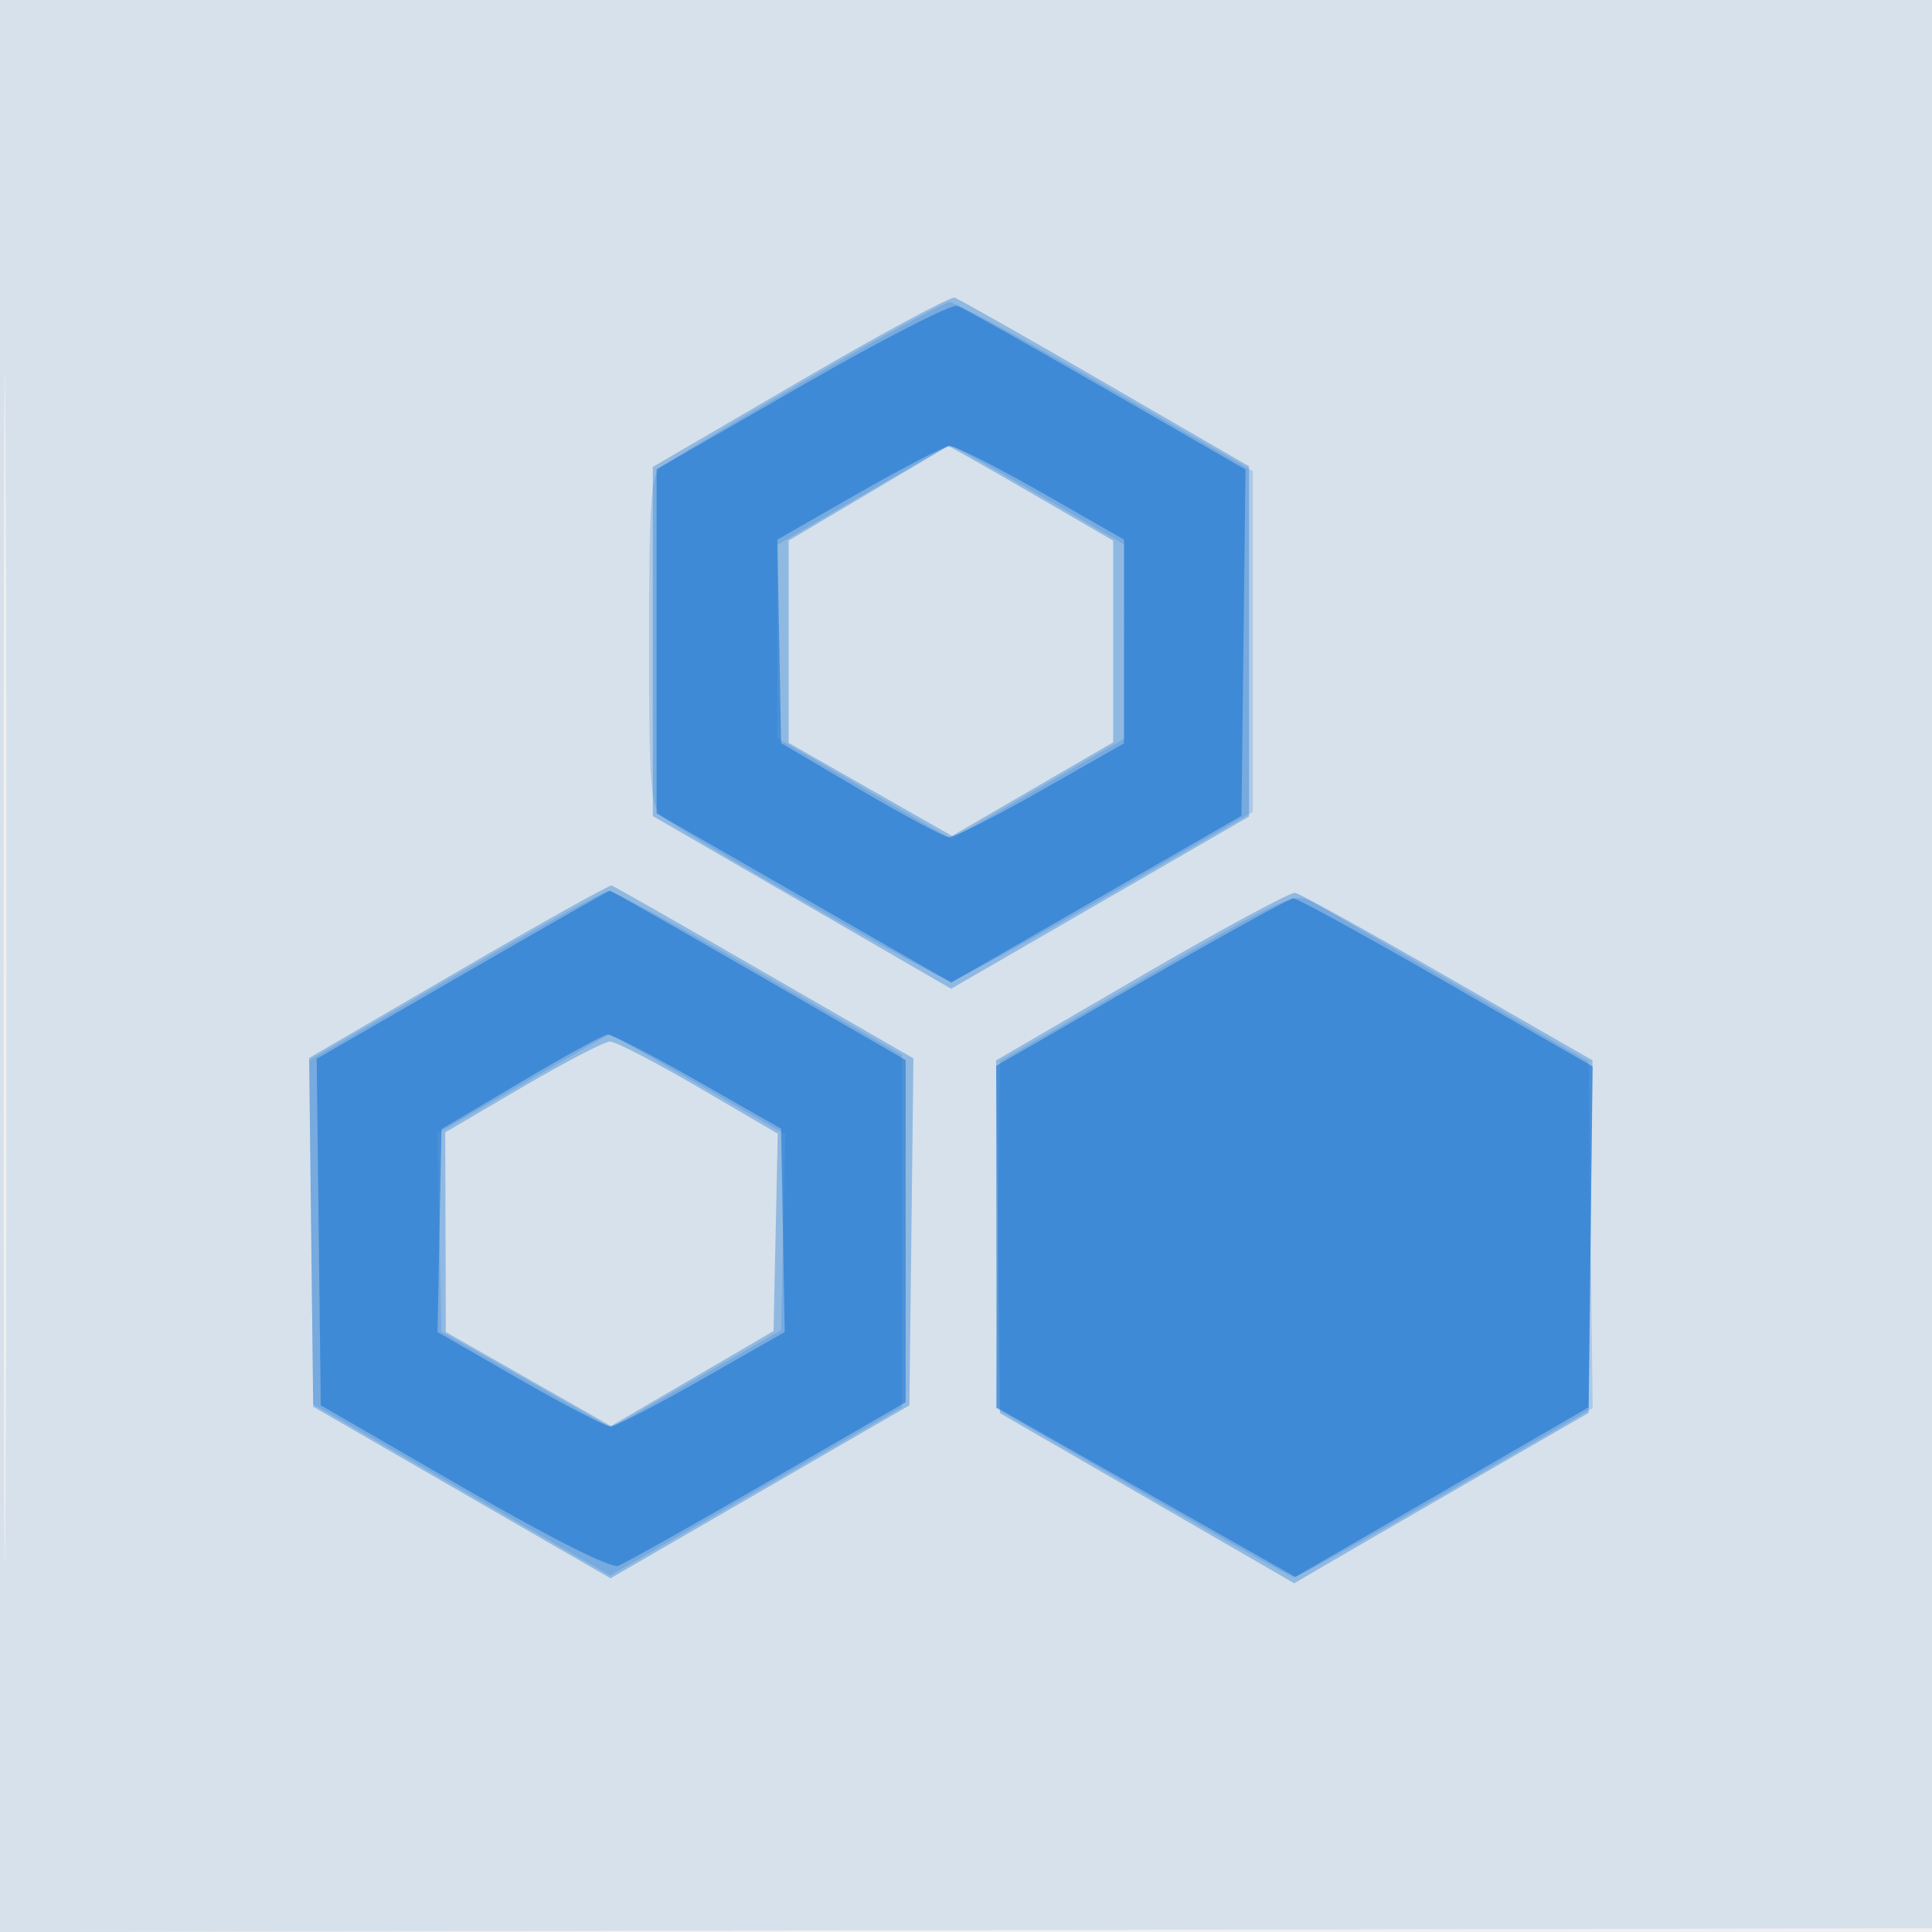
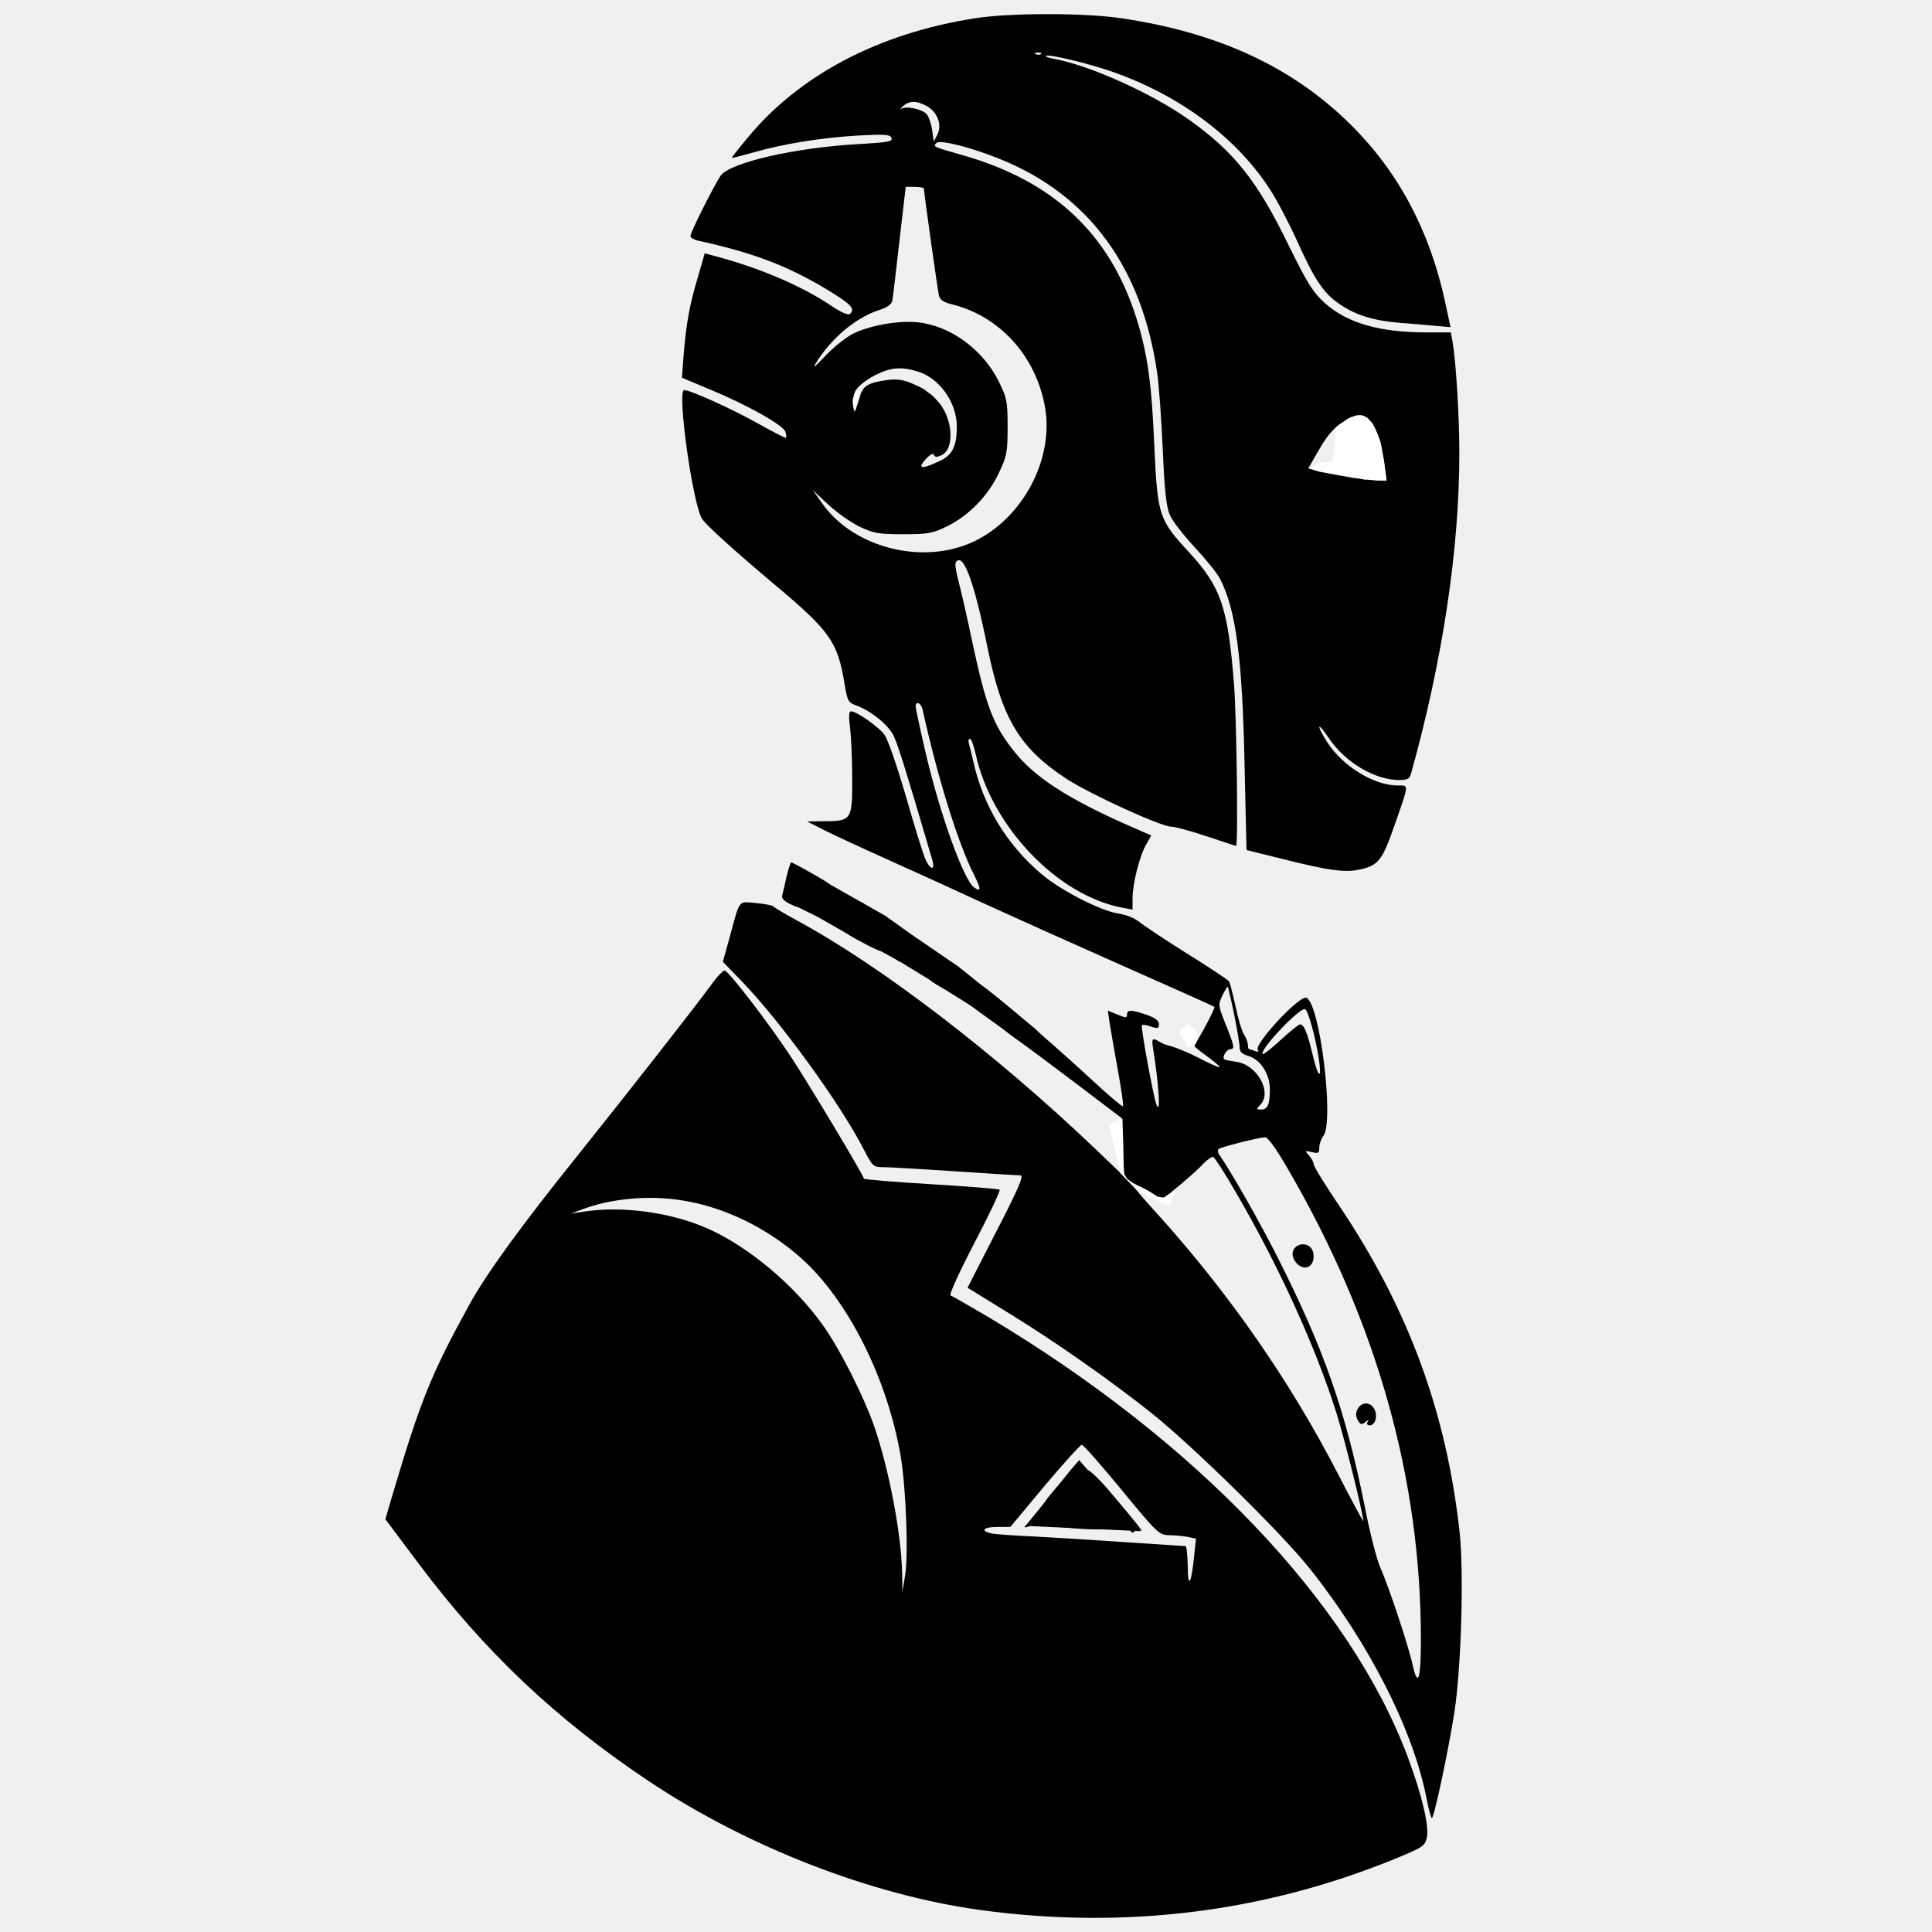
- <svg xmlns="http://www.w3.org/2000/svg" width="256" height="256">
-   <path fill="#1976D2" fill-opacity=".118" fill-rule="evenodd" d="M0 128.004v128.004l128.25-.254 128.25-.254.254-127.75L257.008 0H0zm.485.496c0 70.4.119 99.053.265 63.672s.146-92.98 0-128S.485 58.1.485 128.5" />
-   <path fill="#1976D2" fill-opacity=".369" fill-rule="evenodd" d="M106 50.494 86.5 61.868v46.264l19.763 11.444 19.762 11.443 19.738-11.408 19.737-11.408V61.785l-19-11.009c-10.45-6.054-19.45-11.154-20-11.332s-9.775 4.794-20.5 11.05m9 14.92-10.5 6.216v26.807l10.821 6.163 10.821 6.163 10.679-6.201 10.679-6.201V71.639l-10.883-6.319c-5.985-3.476-10.935-6.275-11-6.221s-4.842 2.896-10.617 6.315m-54.268 63.263-19.768 11.507.268 23.106.268 23.106 19.697 11.368 19.698 11.368 19.802-11.457 19.803-11.457.268-22.987.268-22.987-19.721-11.372c-10.846-6.255-19.967-11.446-20.268-11.537-.301-.09-9.443 5.013-20.315 11.342m90.513.624L131.99 140.5l.255 23.377.255 23.377 19.497 11.27 19.497 11.271 4.003-2.345c2.202-1.289 10.978-6.37 19.503-11.29l15.5-8.946.256-23.357.256-23.357-19.148-11c-10.531-6.05-19.646-11.09-20.256-11.199s-9.773 4.841-20.363 11M69.25 144.033 59 150.045l.036 13.228.037 13.227 10.937 6.23 10.938 6.229 10.776-6.294 10.776-6.294.278-13.077.279-13.077-10.451-6.109c-5.748-3.359-11.048-6.104-11.778-6.098-.731.005-5.94 2.716-11.578 6.023" />
-   <path fill="#1976D2" fill-opacity=".211" fill-rule="evenodd" d="M106.8 50.385c-9.735 5.658-18.397 10.866-19.25 11.573-1.313 1.09-1.55 4.608-1.55 23.009 0 19.455.183 21.878 1.75 23.212C90.375 110.412 124.706 130 125.995 130c.614 0 9.866-5.045 20.561-11.21L166 107.58V62.42l-19.444-11.21c-10.695-6.165-20.032-11.188-20.75-11.161-.719.028-9.271 4.679-19.006 10.336m7.45 15.244L103 72.208v25.593l11.518 6.688 11.519 6.689 11.481-6.667L149 97.843V72.157l-11.328-6.579c-6.231-3.618-11.518-6.567-11.75-6.553-.232.013-5.484 2.985-11.672 6.604m-54.018 63.677-19.268 11.191.268 22.789.268 22.79 19.675 11.35 19.674 11.349 19.326-11.147 19.325-11.147v-46.687l-18.859-10.897c-10.373-5.993-19.373-10.871-20-10.839-.628.031-9.812 5.093-20.409 11.248m91.711.073L132.5 140.61l-.268 22.993-.268 22.992 19.406 11.203C162.043 203.959 171.102 209 171.5 209s9.457-5.041 20.13-11.202l19.406-11.203-.268-22.953-.268-22.954-17-9.878c-9.35-5.433-18.15-10.505-19.557-11.27-2.435-1.325-3.476-.86-22 9.839m-82.721 14.274-11.279 6.549.279 13.125.278 13.126 11.226 6.372 11.226 6.372 11.274-6.475 11.274-6.475.278-12.964.278-12.965-11.539-6.659c-6.346-3.662-11.646-6.636-11.778-6.607s-5.314 2.999-11.517 6.601" />
-   <path fill="#1976D2" fill-opacity=".598" fill-rule="evenodd" d="M106.25 51.095 87 62.18v45.596l19.525 11.213 19.524 11.212 19.226-11.048 19.225-11.049.268-22.946.268-22.946-18.392-10.589c-10.116-5.824-19.011-10.819-19.768-11.101-.757-.281-10.038 4.477-20.626 10.573m7.503 14.253L103.007 71.5l.246 13.483.247 13.483 10.5 6.188c5.775 3.403 11.058 6.223 11.74 6.267.683.043 6.179-2.733 12.214-6.171l10.973-6.25.005-13.5.005-13.5-10.926-6.25c-6.009-3.437-11.508-6.206-12.218-6.152s-6.129 2.866-12.04 6.25m-52.521 63.824-19.268 11.127.268 22.954.268 22.954 18.927 10.936c11.629 6.719 19.533 10.703 20.5 10.333.865-.331 9.786-5.342 19.823-11.136L120 185.806v-45.345l-19.453-11.23c-10.699-6.177-19.586-11.221-19.75-11.208-.163.012-8.968 5.029-19.565 11.149m90.018.965L132 141.229l.026 22.636.026 22.635 13.196 7.5c7.257 4.125 16.163 9.176 19.791 11.225l6.596 3.725 19.432-11.234 19.433-11.234.268-22.583.269-22.584-19.396-11.157c-10.667-6.137-19.788-11.148-20.268-11.136s-9.535 5.014-20.123 11.115M69 143.392l-10.5 6.233-.263 13.437-.264 13.438 10.854 6.25c5.969 3.438 11.395 6.25 12.056 6.25s6.128-2.812 12.15-6.25l10.947-6.25-.24-13.47-.24-13.47-11-6.273c-6.05-3.45-11.45-6.24-12-6.2-.55.039-5.725 2.877-11.5 6.305" />
+ <svg xmlns="http://www.w3.org/2000/svg" version="1.0" width="1024pt" height="1024pt" viewBox="0 0 1024 1024" preserveAspectRatio="xMidYMid" id="svg88">
+   <defs id="defs92" />
+   <g id="g1041" transform="matrix(1.455444,0,0,1.455444,-234.6008,-213.3714)">
+     <g transform="matrix(0.1,0,0,-0.1,25.62493,1035.652)" fill="#000000" stroke="none" id="g86">
+       <path id="path64" d="m 5170.382,8838.996 c -101.123,0 -201.379,-5 -263.379,-15 -350.991,-54 -643.01,-208.008 -831.006,-438.003 -31,-36.998 -56.001,-68.986 -56.001,-70.986 0,-1 35.005,7.995 78.003,19.995 110.998,32 248,53.992 382.998,61.992 96.998,5 116.996,4.006 120.996,-8.994 5,-13 -12.993,-16.002 -114.99,-22.002 -230.993,-12 -471.999,-67.005 -506.997,-115.005 -23,-33.998 -110.01,-205.99 -110.01,-219.99 0,-6 12.008,-13.007 28.008,-17.007 193.995,-42 322.003,-90 461.001,-172.998 94.998,-56.998 111.986,-74.003 92.988,-93.003 -7,-7 -30.995,3.006 -79.995,36.006 -104.998,68.998 -257.003,132.994 -412.998,173.994 l -37.002,10.005 -25.005,-86.997 c -30,-98.998 -42.99,-171.998 -51.987,-285.996 l -6.006,-80.01 105,-44.004 c 134.998,-55.998 264.007,-128.99 272.007,-152.988 3,-11 3.992,-21.002 1.992,-22.002 -1,-2 -46,20.997 -97.998,49.995 -90.998,52 -250.003,123.999 -273.003,123.999 -26.998,0 32.006,-421.995 66.006,-469.995 18,-24.998 112.004,-111.002 262.002,-236.997 203.993,-170.998 230.998,-210.009 255.996,-362.007 11,-63.998 13.004,-68.995 44.004,-79.995 51.998,-19 112.989,-68.005 133.989,-108.003 16,-32 45.004,-125.004 142.002,-454.995 11,-41 -8.997,-34.996 -26.997,7.002 -8,20 -40.005,121.991 -70.005,227.988 -31,104.998 -64.992,205.001 -76.992,221.001 -20,28.998 -102.007,86.001 -122.007,86.001 -8,0 -8.999,-17.999 -3.999,-56.997 4,-32 7.998,-115.001 7.998,-183.999 1,-152.998 -1.992,-158.994 -99.99,-158.994 l -63.999,-1.011 54.99,-27.993 c 30,-16 143.007,-68.001 250.005,-116.001 106.998,-47.998 262.006,-119.004 344.004,-157.002 82.998,-38 302.995,-137.007 489.99,-220.005 187.995,-82.998 342.004,-151.999 344.004,-153.999 5,-3 -58.998,-122.994 -67.998,-128.994 -5,-3 -11.996,-0.01 -15.996,5.991 -4,8 -3.001,9.01 3.999,5.01 7,-4 11.997,-5.007 11.997,-2.007 0,3 -8.997,10.011 -19.995,16.011 -17,9 -19.012,7.991 -12.012,-9.009 4,-11 33.01,-37.996 65.01,-60.996 32,-22.998 56.994,-43.996 53.994,-45.996 -2,-2 -39.994,14.998 -83.994,37.998 -44,22 -94.006,40.997 -111.006,41.997 -15.998,0 -28.001,4.002 -26.001,7.002 2,4 -3.001,9.993 -11.001,12.993 -13,5 -15.001,0 -11.001,-26.997 23,-141.998 29.012,-256.999 12.012,-206.001 -12,36 -57.002,280.996 -52.002,285.996 3,3 17.988,1.005 32.988,-4.995 24.998,-8 29.004,-7.004 29.004,8.994 0,13 -14.002,23.014 -45,34.014 -56,19 -71.001,18.996 -71.001,0.996 0,-13 -4.997,-13 -34.995,0 l -34.995,14.004 5.991,-42.012 c 4,-24 17,-101.002 30,-172.002 13,-70.998 21.999,-130.989 18.999,-133.989 -2,-3 -53.002,39.997 -112.002,94.995 -179.995,166.995 -441.998,386.999 -405,341.001 7,-9 9.01,-17.995 5.01,-19.995 -4,-3 -2.005,-3.007 4.995,-2.007 6,2 11.997,-0.995 11.997,-4.995 0,-5 -5.997,-12.004 -11.997,-14.004 -9,-4 -1.995,-14.999 18.003,-33.999 18,-15 31.004,-36 29.004,-45 -2,-12 17.991,-32.997 62.988,-64.995 37,-26 140.012,-103.008 230.01,-171.006 l 161.997,-123.003 v -101.997 -101.997 l -97.002,93.003 c -361.991,344.991 -780.005,666.006 -1087.998,832.002 -44,24 -82.005,46.991 -85.005,50.991 -3,3 -30.992,8.001 -61.992,11.001 -65.998,5 -56,18.995 -97.998,-135 l -22.002,-78.999 68.994,-71.001 c 140.998,-145.998 358,-445.007 442.998,-610.005 34,-65.998 36,-66.987 75,-66.987 22,0 139.012,-7 260.01,-15 120.995,-8 227.997,-15 236.997,-15 13,0 -7.01,-47.011 -88.008,-204.009 l -105,-205.005 22.998,-13.989 c 12.998,-8 73.008,-45.002 133.008,-82.002 160.995,-98.998 363.01,-240.009 516.006,-362.007 150.998,-120.998 470.991,-435 572.988,-562.998 218.995,-274.993 380.998,-594.996 427.998,-845.991 7,-34.998 15.003,-63.999 18.003,-63.999 8,0 60.004,243.995 82.002,384.99 25,161.998 34.997,507.006 18.999,656.001 -48,435.991 -186.003,812.009 -435.996,1185 -52,76.998 -94.995,146.001 -94.995,153.999 0,7 -8.007,22.007 -17.007,32.007 -17,19 -15.995,18.993 10.005,12.993 24,-5.998 26.997,-4.002 26.997,15.996 0,13 7,33.008 15,43.008 39.998,52.998 -13.007,483.998 -62.007,502.998 -24.998,10 -189.997,-167.996 -176.997,-188.994 5,-8 1.01,-9.01 -9.99,-5.01 -10,4 -20.002,7.002 -22.002,7.002 -2,0 -3.999,7.002 -3.999,15 0,9 -6.004,25.998 -14.004,37.998 -7.998,12 -21.998,59.008 -30.996,103.008 -10,45 -20.009,85.996 -24.009,90.996 -3,5 -70.998,50.005 -150.996,100.005 -80,49.998 -158.005,102.001 -175.005,116.001 -17,13.998 -50.005,26.996 -78.003,30.996 -64,9.998 -209,84 -277.998,142.998 -127.998,107.998 -213.996,251.008 -248.994,411.006 -6,25.998 -12.996,54.995 -15.996,64.995 -3,9 -1.001,17.007 3.999,17.007 5,0 13.991,-26.012 20.991,-57.012 58,-262.993 298.013,-513.988 534.009,-557.988 l 37.002,-7.002 v 41.997 c 0,53 25.995,154.998 49.995,195.996 l 18.003,32.007 -107.007,46.992 c -203.995,92 -319.995,168.001 -391.992,258.999 -76.998,95.998 -103.001,166.005 -153.999,405 -19,90.998 -42.01,190.005 -50.01,220.005 -8,29.998 -11.994,58.003 -8.994,63.003 26,40.998 65.994,-65.015 113.994,-301.011 53.998,-268.993 118.003,-374.996 292.998,-488.994 85.998,-54.998 341.003,-172.002 378.003,-172.002 13.998,0 72.009,-15.995 129.009,-34.995 56.998,-19 104.992,-34.995 106.992,-34.995 8,0 1.998,460.991 -7.002,580.986 -22,285.995 -46.992,361.017 -163.989,488.013 -110.998,119.998 -115.002,133.003 -127.002,390.996 -9,223.995 -25.01,333.999 -65.01,461.997 -96.998,306.993 -302.002,499.996 -634.995,593.994 -104.998,30 -107.003,30.006 -93.003,44.004 13,13 132.004,-18.004 232.002,-59.004 323.993,-130.995 517.007,-395.003 572.007,-780.996 5.998,-40.998 14.995,-164.997 19.995,-274.995 6,-146.995 13.005,-210.008 25.005,-238.008 7.998,-21 49,-73.995 90,-117.993 40.998,-44 83.999,-96.997 93.999,-116.997 57.998,-113.998 80.989,-289.011 88.989,-682.002 l 7.002,-304.995 125.01,-31.011 c 177.995,-45 238.003,-52.998 296.001,-37.998 60,15 74.993,35.011 117.993,159.009 53.998,154.998 52.995,144.99 11.997,144.99 -86.998,0 -201.003,70.011 -258.003,159.009 -40.998,65 -34.998,75.991 7.002,12.993 59.998,-87.998 167.013,-151.992 256.011,-151.992 30,0 37.993,3.998 42.993,22.998 114.998,411.988 176.001,816.006 176.001,1166.997 0,134.998 -12.005,333.003 -25.005,408.003 l -5.991,31.992 h -87.012 c -173.998,0 -289.999,34.009 -371.997,107.007 -43,38.998 -63.003,70.994 -131.001,208.989 -113.998,234.995 -199.004,342.011 -363.999,459.009 -131.998,93.998 -356.997,196.001 -488.994,221.001 -19.998,3 -35.007,9.001 -32.007,11.001 8,8 155.008,-27.006 246.006,-59.004 240.993,-84.998 443.007,-235.008 565.005,-419.004 26.998,-39 71.999,-126.003 101.997,-191.001 66,-146.998 98.99,-196.997 159.99,-236.997 57.998,-38.998 121.012,-57.991 215.01,-65.991 40,-3 97.99,-8.001 129.99,-11.001 l 56.001,-5.01 -19.995,93.003 c -55.998,257.993 -168.999,471.012 -341.997,643.008 -211.993,210.995 -484.006,336.989 -836.997,388.989 -65.5,10 -167.5,15 -268.623,15 z m -36.387,-139.995 c 11,1 17.008,-1.995 13.008,-4.995 -3,-3 -11.999,-4.011 -18.999,-1.011 -8,3 -5.009,6.006 5.991,6.006 z m -453.252,-179.619 c 13.998,0.375 29.752,-4.385 48.252,-14.385 39,-19.998 58.001,-66.995 41.001,-102.993 l -13.989,-26.997 -6.006,41.997 c -3,23 -11.999,47.997 -18.999,56.997 -15.998,18.998 -75.999,31.995 -93.999,19.995 -7,-5 -4.009,-0.991 5.991,9.009 11.5,10.498 23.749,16.002 37.749,16.377 z m -26.748,-309.375 h 33.003 c 18,0 33.003,-3.008 33.003,-6.006 0,-12 50.005,-369.002 55.005,-390 3.998,-16 16.987,-25.003 51.987,-33.003 170.995,-43.998 301.016,-188.002 334.014,-371.997 34,-188.998 -80.007,-405.007 -258.003,-490.005 -183.995,-87.998 -438.01,-24.992 -553.008,138.003 l -33.999,48.003 56.997,-52.998 c 31,-29 83.011,-65.01 114.009,-80.01 51,-24 70,-26.997 157.998,-26.997 89.998,0 106.005,3.004 160.005,29.004 79.998,39.998 148.998,111.004 187.998,194.004 29,60.998 31.992,74.994 31.992,166.992 0,93 -1.992,104.998 -31.992,165.996 -57.998,116.998 -176.999,204.006 -296.997,216.006 -71.998,7 -181,-13 -240,-45 -25.998,-15 -71.009,-51.002 -99.009,-82.002 -29.998,-31.998 -42.992,-42.99 -31.992,-24.99 55.998,92.998 147.996,169.992 233.994,196.992 28,9 42.996,20.003 45.996,33.003 2,11 14.001,109 26.001,217.998 z m -37.617,-661.626 c 23.375,2.375 47.126,-0.875 76.626,-9.375 80.998,-21.998 145.997,-111.012 146.997,-200.01 0,-75 -16.006,-106.994 -66.006,-128.994 -65.998,-30.998 -79.991,-26.007 -42.993,12.993 13,13 23.001,18.001 26.001,11.001 3,-9 9.993,-8.996 27.993,-0.996 47.998,24 41.011,134.996 -13.989,195.996 -26.998,29.998 -30.003,31.004 -41.001,14.004 -10,-16 -10.01,-16.005 -5.01,4.995 6,19 -10e-4,25.008 -41.001,43.008 -35,16 -58.999,19.996 -93.999,15.996 -71.998,-9 -96.995,-23.997 -94.995,-56.997 1,-16 -1.997,-27.005 -4.995,-25.005 -4,3 -11.002,-5.003 -15,-18.003 -7,-21 -8.012,-19.998 -12.012,7.002 -3,17 1.009,32.002 9.009,37.002 7,5 8.995,9.009 4.995,9.009 -21.998,0 18.995,41.001 64.995,63.999 27.998,14 51.01,22 74.385,24.375 z m 1681.084,-170.918 c 0.695,-0.13 1.341,-0.872 2.022,-1.187 0.411,0.018 0.818,0.052 1.23,0.059 1.152,0.027 2.305,0.034 3.457,0.029 2.125,0.33 4.258,0.613 6.387,0.645 2.398,0.036 4.782,-0.229 7.134,-1.025 2.497,-0.913 4.904,-2.033 7.075,-3.589 0.114,-0.08 0.223,-0.168 0.337,-0.249 1.312,-0.635 2.817,-0.813 4.028,-1.67 2.571,-1.845 5.016,-3.857 7.339,-6.006 1.742,-1.612 3.213,-3.235 4.497,-4.849 0.648,-0.586 1.282,-1.191 1.978,-1.714 1.697,-1.425 3.002,-2.925 3.97,-4.014 1.174,-1.367 2.236,-2.83 3.267,-4.307 1.091,-1.524 2.073,-3.134 3.12,-4.688 1.259,-1.871 2.378,-3.815 3.574,-5.728 1.492,-2.415 2.784,-4.948 3.897,-7.559 0.662,-1.354 1.282,-2.721 1.919,-4.087 0.957,-2.153 1.985,-4.277 3.032,-6.387 1.195,-2.512 2.285,-5.065 3.354,-7.632 0.723,-1.801 1.57,-3.553 2.344,-5.332 0.841,-2.153 1.749,-4.285 2.607,-6.431 0.649,-1.608 1.279,-3.211 1.963,-4.805 0.919,-2.114 1.683,-4.292 2.461,-6.46 0.811,-2.19 1.616,-4.387 2.344,-6.606 0.857,-2.681 1.723,-5.355 2.461,-8.071 0.85,-3.638 1.411,-7.338 1.86,-11.045 0.33,-2.877 0.492,-5.764 0.601,-8.657 0.024,-1.623 0.198,-3.239 0.396,-4.849 0.287,-1.741 0.58,-3.486 0.938,-5.215 0.311,-1.647 0.7,-3.287 1.128,-4.907 0.562,-1.692 1.163,-3.358 1.714,-5.054 0.723,-2.015 1.231,-4.109 1.86,-6.152 0.774,-2.402 1.303,-4.863 1.904,-7.31 0.532,-2.247 0.893,-4.528 1.318,-6.797 0.346,-2.082 0.776,-4.14 1.099,-6.226 0.241,-2.104 0.54,-4.207 0.762,-6.314 0.149,-2.27 0.34,-4.524 0.615,-6.782 0.326,-2.653 0.645,-5.313 0.952,-7.969 0.37,-3.076 0.75,-6.141 1.011,-9.229 0.171,-3.064 0.417,-6.137 0.615,-9.199 0.113,-2.121 0.367,-4.228 0.557,-6.343 0.02,-0.725 0.053,-1.443 0.073,-2.168 0.255,-7.612 -1.596,-9.953 -4.526,-9.507 -0.155,-1.333 1.232,-8.714 0.864,-9.082 -3,-3 -30.004,-1.993 -59.004,2.007 -1.691,0.263 0.451,0.351 -1.128,0.601 -2.117,-0.766 -4.265,-1.238 -6.68,-1.465 -2.749,-0.202 -5.445,0.265 -8.145,0.703 -1.576,0.157 -3.103,0.564 -4.644,0.908 -1.113,0.15 -2.238,0.216 -3.354,0.337 -2.495,0.27 -4.019,1.323 -4.673,2.549 -3.141,0.487 -6.275,0.995 -9.404,1.553 -3.939,0.749 -7.891,1.476 -11.851,2.109 -3.5,0.561 -6.992,1.13 -10.503,1.626 -2.488,0.308 -4.968,0.763 -7.383,1.436 -2.998,0.877 -5.877,2.103 -8.804,3.179 -2.343,0.858 -4.688,1.704 -7.046,2.519 -0.654,0.241 -1.317,0.443 -1.978,0.659 -12.88,2.679 -15.097,4.323 -28.403,5.273 -29,2 -64.005,7.001 -78.003,11.001 l -26.001,7.002 45,78.003 c 32.136,54.534 60.721,79.977 88.154,93.94 2.625,2.671 5.426,5.146 8.657,7.119 3.425,2.045 6.968,3.909 10.752,5.2 0.321,0.182 0.634,0.378 0.967,0.542 2.595,1.275 5.359,2.141 8.115,2.988 3.208,0.926 6.44,1.757 9.697,2.49 0.112,0.022 0.225,0.037 0.337,0.059 1.85,-0.149 3.952,2.467 5.786,2.124 z M 4529.996,7245.993 c 0,8 8.008,3.007 21.006,-12.993 13,-16 11.997,-16.999 -3.003,-3.999 -10,6.998 -18.003,14.992 -18.003,16.992 z m 170.259,-916.494 c 5.5,-2.25 11.751,-10.004 14.751,-21.504 55.998,-252.995 128.991,-486.002 185.991,-600 27.998,-55 28.003,-66.995 3.003,-49.995 -38,24 -125.993,269 -177.993,492.993 -20,86 -36.006,161.007 -36.006,167.007 0,10.5 4.754,13.749 10.254,11.499 z M 5826.998,5297.004 c 1,-2 11.998,-47.001 22.998,-101.001 11,-53.998 20.01,-108 20.01,-120 0,-16 8.994,-23.996 31.992,-30.996 44,-13 78.003,-66.013 78.003,-121.011 0,-56 -8.007,-73.989 -32.007,-73.989 -17.998,0 -17.999,0.996 -3.999,15.996 47,46 -10.993,148.998 -87.993,157.998 -20.998,2.998 -39.997,6.994 -41.997,8.994 -9,9 8.998,37.002 22.998,37.002 16,0 14,12.008 -22.998,103.008 -22,55.998 -22.002,59.994 -7.002,91.992 9,19 17.995,33.007 19.995,32.007 z m -855.996,-37.002 c 5,0 8.994,-4.005 8.994,-10.005 0,-4.998 -6.996,-9.99 -15.996,-9.99 -8,0 -11.994,4.992 -8.994,9.99 2.998,6 9.998,10.005 15.996,10.005 z m 1137.993,-45 c 5,-2 15.009,-30.007 24.009,-62.007 21,-75.998 35.997,-172.998 26.997,-172.998 -5,0 -16.005,33.008 -25.005,73.008 -19,78.998 -31,106.992 -45,106.992 -5,0 -35.992,-25.003 -69.99,-56.001 -33,-31 -63.006,-54.002 -66.006,-52.002 -14,14 137.995,174.008 154.995,163.008 z m -1108.989,-48.003 c 0,7 38.998,-16.993 45.996,-27.993 3,-6 -4.995,-3.006 -19.995,5.991 -14,10 -26.001,19.002 -26.001,22.002 z m 131.997,-63.003 c 4,-3 7.998,-9 7.998,-15 0,-5 -3.998,-8.994 -7.998,-8.994 -5,0 -9.009,7 -9.009,15 0,8 4.009,11.994 9.009,8.994 z m 29.004,-20.991 c 7,-7 9.987,-15.003 6.987,-18.003 -3,-3 -8.997,1.997 -11.997,11.997 -6,14 -4.99,15.004 5.01,6.006 z m 800.991,-333.999 c 10,1 39.011,-38.003 84.009,-116.001 323.993,-556.989 484.999,-1129.016 483.999,-1717.002 0,-141.998 -11.002,-173.002 -30,-89.004 -15,69.998 -88.004,289.01 -119.004,358.008 -11.998,28 -38.001,127.999 -56.001,221.997 -69,344.991 -149.001,573.01 -315.996,903.003 -67,132.998 -171.011,314.997 -211.011,371.997 -7,9 -8.995,19.994 -4.995,23.994 7,7 141.001,41.008 168.999,43.008 z m -187.998,-72.012 c 5,-2 41.001,-56.988 78.999,-122.988 158.998,-271.993 295.003,-571.004 371.001,-813.999 30,-96.998 97.006,-366.008 96.006,-388.008 0,-4 -42.003,74 -93.003,172.998 -171.995,332.993 -392.013,651.004 -654.009,941.997 -45.998,50 -82.998,93.006 -82.998,96.006 0,9 45.001,-5.994 71.001,-23.994 l 26.001,-18.003 63.999,52.998 c 34.998,28.998 75.008,64.995 88.008,79.995 14,14 28.995,24.998 34.995,22.998 z" />
+       <path d="m 6070,4345 c -26,-31 24,-90 56,-64 17,14 18,51 2,67 -16,16 -43,15 -58,-3 z" id="path70" />
+       <path d="m 6300,3760 c -8,-14 -8,-26 0,-41 10,-17 14,-18 28,-7 12,10 14,10 8,1 -4,-8 -2,-13 8,-13 20,0 30,35 16,60 -14,26 -46,26 -60,0 z" id="path72" />
+       <path d="m 4220,5698 c -6,-29 -14,-60 -16,-69 -3,-10 8,-21 32,-32 19,-10 33,-13 30,-8 -3,5 6,12 19,15 14,4 23,11 20,16 -4,6 1,7 11,3 14,-5 16,-3 11,11 -5,13 -3,17 6,13 7,-3 23,0 35,7 21,11 18,14 -52,54 -40,23 -76,42 -79,42 -3,0 -10,-24 -17,-52 z" id="path74" />
+       <path d="m 4474,5595 c -3,-8 -2,-20 2,-27 5,-8 1,-8 -11,2 -17,14 -18,13 -12,-2 6,-16 -3,-23 -25,-19 -4,0 -4,-7 -1,-16 4,-10 2,-14 -4,-10 -5,3 -10,0 -10,-7 0,-8 36,-33 80,-56 44,-24 77,-38 73,-32 -4,6 2,17 14,24 11,7 20,19 20,26 0,7 7,15 15,18 8,4 15,10 15,14 0,14 -111,81 -122,74 -6,-4 -8,-3 -5,3 4,6 0,14 -8,17 -9,3 -18,-1 -21,-9 z" id="path76" />
+       <path d="m 4777,5410 c 9,-10 10,-17 2,-27 -8,-9 -8,-13 -1,-13 6,0 14,5 17,10 4,6 11,7 17,4 15,-9 -30,-28 -58,-25 -43,4 -35,-27 14,-55 26,-15 58,-34 72,-43 13,-9 21,-11 18,-6 -3,6 0,16 8,23 8,7 14,8 14,2 0,-16 17,-12 24,6 4,10 2,13 -7,8 -9,-6 -9,-4 1,8 10,13 7,19 -20,40 -76,57 -112,81 -101,68 z m -22,-70 c -3,-5 -12,-10 -18,-10 -7,0 -6,4 3,10 19,12 23,12 15,0 z m 102,-42 c -3,-8 -6,-5 -6,6 -1,11 2,17 5,13 3,-3 4,-12 1,-19 z m -50,6 c -3,-3 -12,-4 -19,-1 -8,3 -5,6 6,6 11,1 17,-2 13,-5 z" id="path78" />
+       <path d="m 3944,5302 c -55,-76 -313,-405 -483,-617 -204,-254 -337,-436 -398,-549 -137,-249 -176,-346 -278,-689 l -26,-89 120,-160 c 242,-323 501,-568 841,-795 359,-239 807,-413 1205,-468 521,-71 1025,-10 1500,182 115,47 119,50 127,83 8,42 -18,153 -69,290 -211,566 -773,1154 -1531,1606 -68,40 -129,75 -135,77 -6,2 32,85 87,191 54,103 95,190 92,194 -4,3 -116,12 -249,20 -133,8 -243,17 -245,20 -10,27 -209,358 -268,447 -81,122 -223,307 -239,311 -5,2 -29,-23 -51,-54 z m -104,-783 c 154,-24 311,-101 434,-211 170,-152 314,-439 362,-723 19,-115 28,-352 16,-430 l -10,-60 -1,65 c -3,146 -49,385 -103,540 -40,112 -124,278 -186,365 -103,145 -270,285 -418,351 -135,60 -313,84 -454,62 l -45,-7 40,15 c 104,40 245,53 365,33 z M 5440,3465 c 129,-157 137,-164 171,-165 20,0 51,-3 68,-6 l 32,-7 -7,-66 c -10,-101 -23,-118 -23,-33 -1,39 -4,72 -8,72 -5,0 -100,7 -213,14 -113,8 -263,17 -335,21 -71,3 -142,8 -157,11 -45,9 -32,24 20,24 h 47 l 125,150 c 69,82 130,149 135,149 6,0 71,-74 145,-164 z" id="path80" />
+       <path d="m 5305,3532 c 3,-3 -1,-12 -8,-20 -10,-13 -9,-15 8,-9 17,6 17,4 -4,-13 -13,-11 -18,-20 -12,-20 7,0 9,-5 6,-11 -5,-7 -13,-5 -24,5 -10,9 -23,16 -29,16 -16,0 -15,10 5,32 9,10 14,18 11,18 -4,0 -29,-27 -58,-60 -46,-53 -50,-61 -37,-75 9,-8 20,-15 25,-15 6,0 9,-11 8,-24 -3,-24 0,-25 71,-31 79,-8 176,-3 208,10 18,8 18,7 6,-8 -9,-11 -10,-17 -2,-17 6,0 11,5 11,11 0,8 6,7 17,-2 20,-16 -5,16 -104,133 -39,47 -78,85 -87,85 -9,0 -14,-3 -11,-5 z" id="path82" />
+       <path d="m 4870,5248 c 8,-9 100,-78 103,-78 2,0 4,7 4,15 0,8 -4,12 -9,9 -4,-3 -23,6 -40,19 -34,24 -67,45 -58,35 z" id="path84" />
+     </g>
+     <path style="fill:#000000;stroke-width:0.75" d="M 537.306,529.256 504.264,506.013" id="path740" />
+     <path style="fill:#000000;stroke-width:0.75" d="m 475.334,484.902 13.341,12.025 -7.092,-14.463 z" id="path798" />
+     <path style="fill:#000000;stroke-width:0.75" d="m 540.713,531.702 -25.863,-18.761 -10.702,-6.832 -15.154,-9.263 -8.5,-4.671 -8.435,-4.191 -13.282,-7.579 -8.309,-4.104 7.792,-10.557 25.296,14.342 9.838,7.02 16.706,11.421 17.259,13.841 10.968,9.029 6.199,6.247 0.04,3.286 z" id="path800" />
+     <path style="fill:#000000;stroke-width:0.75" d="m 576.624,704.199 -40.347,-1.847 c 0,0 -2.676,0.961 -1.822,0.107 0.854,-0.854 16.637,-20.553 16.637,-20.553 l 3.107,-3.578 z" id="path802" />
+     <path style="fill:#000000;stroke-width:0.75" d="m 486.71,316.973 c 0,0 -9.879,-1.062 -10.248,-1.759 -0.369,-0.697 -0.435,-5.923 -0.435,-5.923 l 4.858,-1.379 z" id="path860" />
+     <path style="fill:#000000;stroke-width:0.75" d="m 497.71,289.034 2.527,1.437 1.923,3.311 -3.094,2.234 -3.813,-3.45 z" id="path862" />
+     <path style="fill:#000000;stroke-width:0.75" d="m 497.308,288.226 1.318,1.019 1.816,1.29 -1.061,1.048 c 0,0 -2.421,-0.969 -2.557,-1.215 -0.135,-0.246 0.484,-2.141 0.484,-2.141 z" id="path864" />
+     <path style="fill:#000000;stroke-width:0.75" d="m 500.519,290.533 -1.703,-1.272 -0.938,-0.735 -0.839,-0.52 -3.454,-0.242 6.802,5.481 z" id="path866" />
+     <path style="fill:#000000;stroke-width:0.75" d="m 473.174,294.791 0.977,-3.061 0.515,-1.838 0.796,-1.428 0.635,-0.726 3.576,1.385 c 0,0 -3.773,11.105 -4.191,10.59 -0.418,-0.515 -2.445,-4.611 -2.445,-4.611 z" id="path868" />
+     <path style="fill:#ffffff;stroke-width:0.75" d="m 472.871,288.717 -0.255,0.506 -0.24,0.527 -0.212,0.582 -0.119,0.582 -0.193,0.628 -0.108,0.654 -0.034,0.934 0.104,0.791 0.113,0.697 0.132,0.638 0.093,0.46 0.356,0.188 1.349,-5.649 c 0,0 0.192,-0.949 0.115,-1.009 -0.077,-0.06 -1.102,-0.529 -1.102,-0.529 z" id="path870" />
+     <path style="fill:#ffffff;stroke-width:0.75" d="m 637.696,317.133 3.829,1.213 5.588,1.051 6.69,1.205 4.296,0.58 4.034,0.366 3.251,0.07 0.719,-0.089 -0.354,-2.734 -0.307,-1.597 -2.203,-2.784 -21.26,0.659 z" id="path872" />
+     <path style="fill:#ffffff;stroke-width:0.75" d="m 647.903,302.029 2.343,-1.732 1.621,-1.064 1.548,-0.773 1.705,-0.567 0.949,-0.119 1.133,0.052 0.98,0.388 0.972,0.556 0.508,0.518 1.185,1.328 0.895,1.518 1.198,2.707 1.012,2.811 0.712,3.65 0.594,3.797 0.882,6.584 -19.876,-4.926 z" id="path874" />
+     <path style="fill:#ffffff;stroke-width:0.75" d="m 596.123,527.602 0.97,-1.816 0.75,-1.736 -3.679,-4.98 -3.561,3.524 3.023,5.416 z" id="path876" />
+     <path style="fill:#000000;stroke-width:0.75" d="m 590.17,528.533 -4.978,-1.675 -2.729,-1.338 -1.036,0.77 2.115,5.355 z" id="path878" />
+     <path style="fill:#ffffff;stroke-width:0.75" d="m 569.494,553.834 0.454,0.286 0.326,10.537 0.159,7.331 0.208,2.298 1.023,1.583 1.401,1.073 1.31,0.779 0.833,0.454 2.375,1.107 0.925,0.502 1.144,0.625 1.507,1.016 1.667,0.998 2.122,0.29 1.996,-1.298 2.328,-0.848 -2.306,5.233 -7.668,-3.448 -4.656,-2.849 -5.41,-5.61 -4.201,-17.928 z" id="path880" />
+   </g>
</svg>
